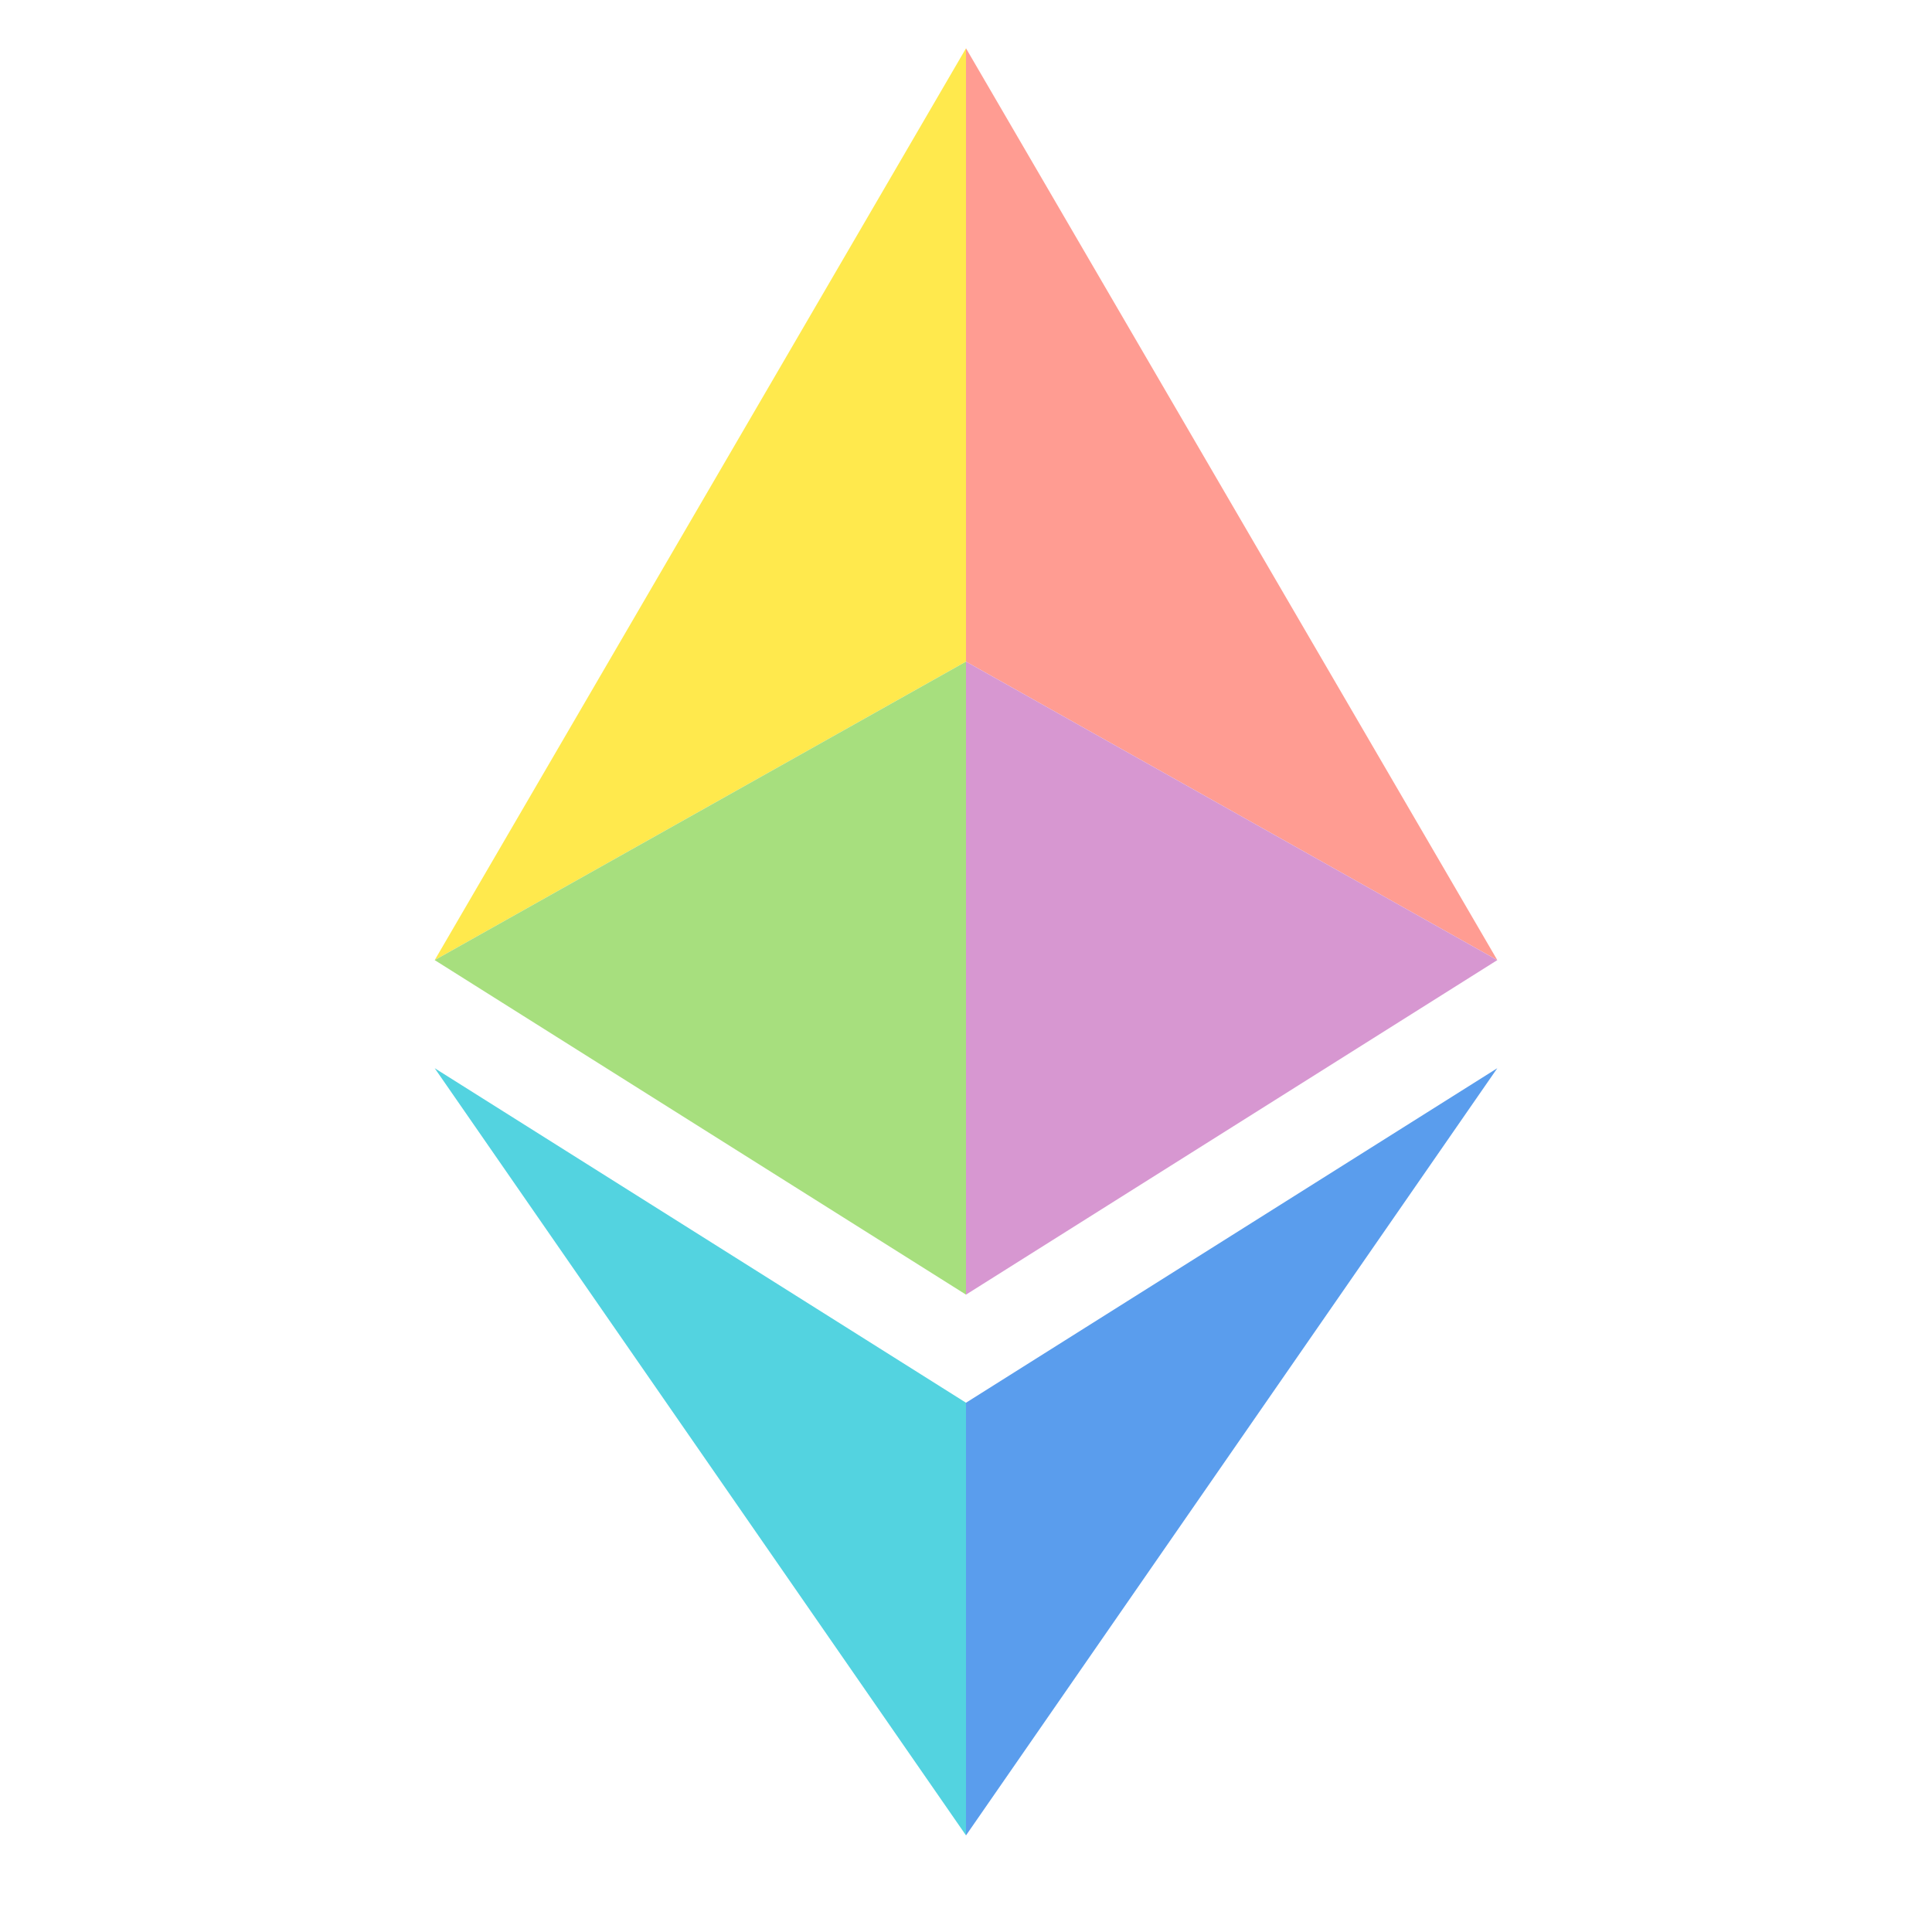
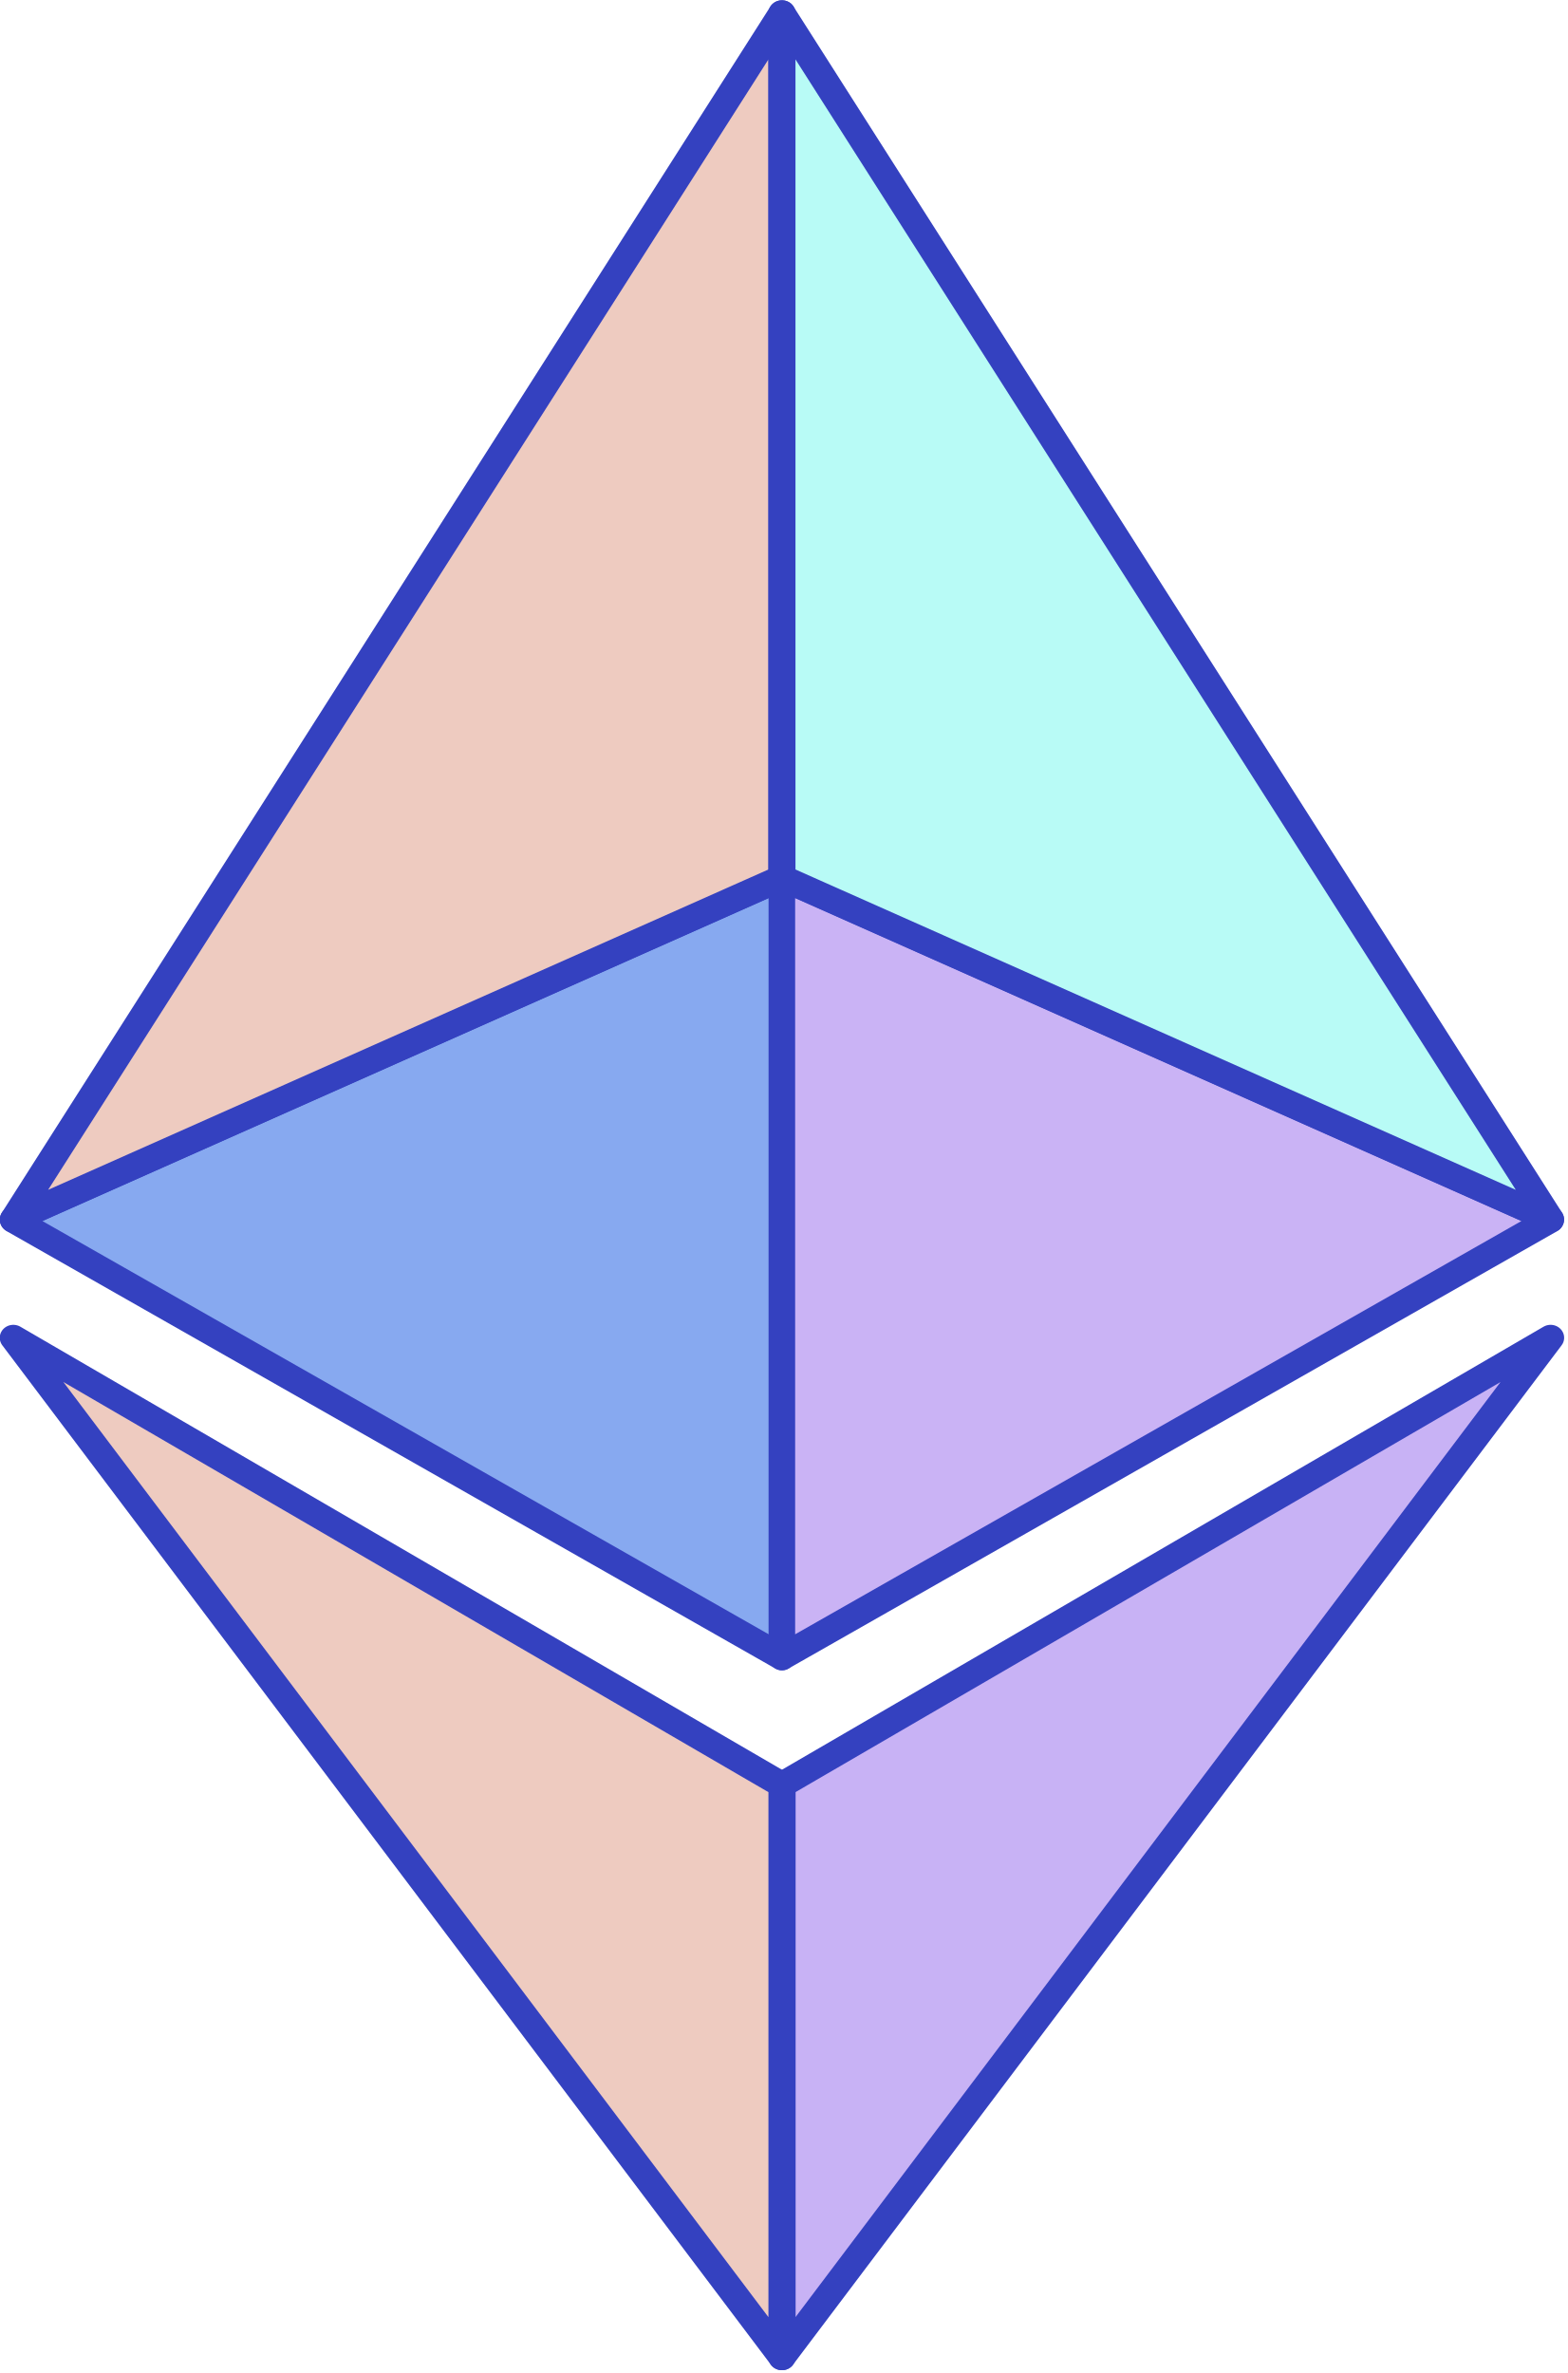
- <svg xmlns="http://www.w3.org/2000/svg" width="40" height="40" viewBox="0 0 40 40" fill="none" version="1.2" baseProfile="tiny-ps">
-   <path d="M9 22.116L20 29.042V38" fill="#53D3E0" />
-   <path d="M31 22.116L20 29.042V38" fill="#5A9DED" />
-   <path d="M9 19.878L20 13.698V1L9 19.878Z" fill="#FFE94D" />
-   <path d="M20 26.804V13.698L9 19.878L20 26.804Z" fill="#A7DF7E" />
-   <path d="M20 1V13.698L31 19.878L20 1Z" fill="#FF9C92" />
-   <path d="M20 13.698V26.804L31 19.878L20 13.698Z" fill="#D797D1" />
+ <svg xmlns="http://www.w3.org/2000/svg" width="100%" height="100%" viewBox="0 0 142 215" version="1.1" xml:space="preserve" style="fill-rule:evenodd;clip-rule:evenodd;stroke-linecap:round;stroke-linejoin:round;stroke-miterlimit:7;">
+   <g transform="matrix(1,0,0,1,-1259.52,-529.088)">
+     <g id="Ethereum">
+       <g id="Bottom">
+         <g id="Purple2" transform="matrix(1.08181,0,0,-1.03277,-108.829,1366.48)">
+           <path d="M1394.74,693.463L1330.36,604.024L1330.36,654.238L1394.74,693.463Z" style="fill:rgb(200,178,245);stroke:rgb(52,65,192);stroke-width:2.27px;" />
+         </g>
+         <g id="Yellow2" transform="matrix(-1.08181,0,0,-1.03277,2769.57,1366.48)">
+           <path d="M1394.74,693.463L1330.36,604.024L1330.36,654.238L1394.74,693.463Z" style="fill:rgb(238,203,192);stroke:rgb(52,65,192);stroke-width:2.27px;" />
+         </g>
+       </g>
+       <g id="Top">
+         <g id="Blue1" transform="matrix(-1,0,0,1,2659.32,-0.0263692)">
+           <path d="M1398.61,639.614L1328.95,608.641L1328.95,679.249L1398.61,639.614Z" style="fill:rgb(135,169,240);stroke:rgb(52,65,192);stroke-width:2.4px;" />
+         </g>
+         <g id="Purple1" transform="matrix(1,0,0,1,1.41643,-0.0263692)">
+           <path d="M1398.61,639.614L1328.95,608.641L1328.95,679.249L1398.61,639.614Z" style="fill:rgb(202,179,245);stroke:rgb(52,65,192);stroke-width:2.4px;" />
+         </g>
+         <g id="Yellow1" transform="matrix(-1.08181,0,0,1.03277,2769.57,-93.5314)">
+           <path d="M1394.74,709.855L1330.36,604.024L1330.36,679.865L1394.74,709.855Z" style="fill:rgb(238,203,192);stroke:rgb(52,65,192);stroke-width:2.27px;" />
+         </g>
+         <g id="Green1" transform="matrix(1.08181,0,0,1.03277,-108.829,-93.5314)">
+           <path d="M1394.74,709.855L1330.36,604.024L1330.36,679.865L1394.74,709.855Z" style="fill:rgb(184,251,246);stroke:rgb(52,65,192);stroke-width:2.27px;" />
+         </g>
+       </g>
+     </g>
+   </g>
</svg>
